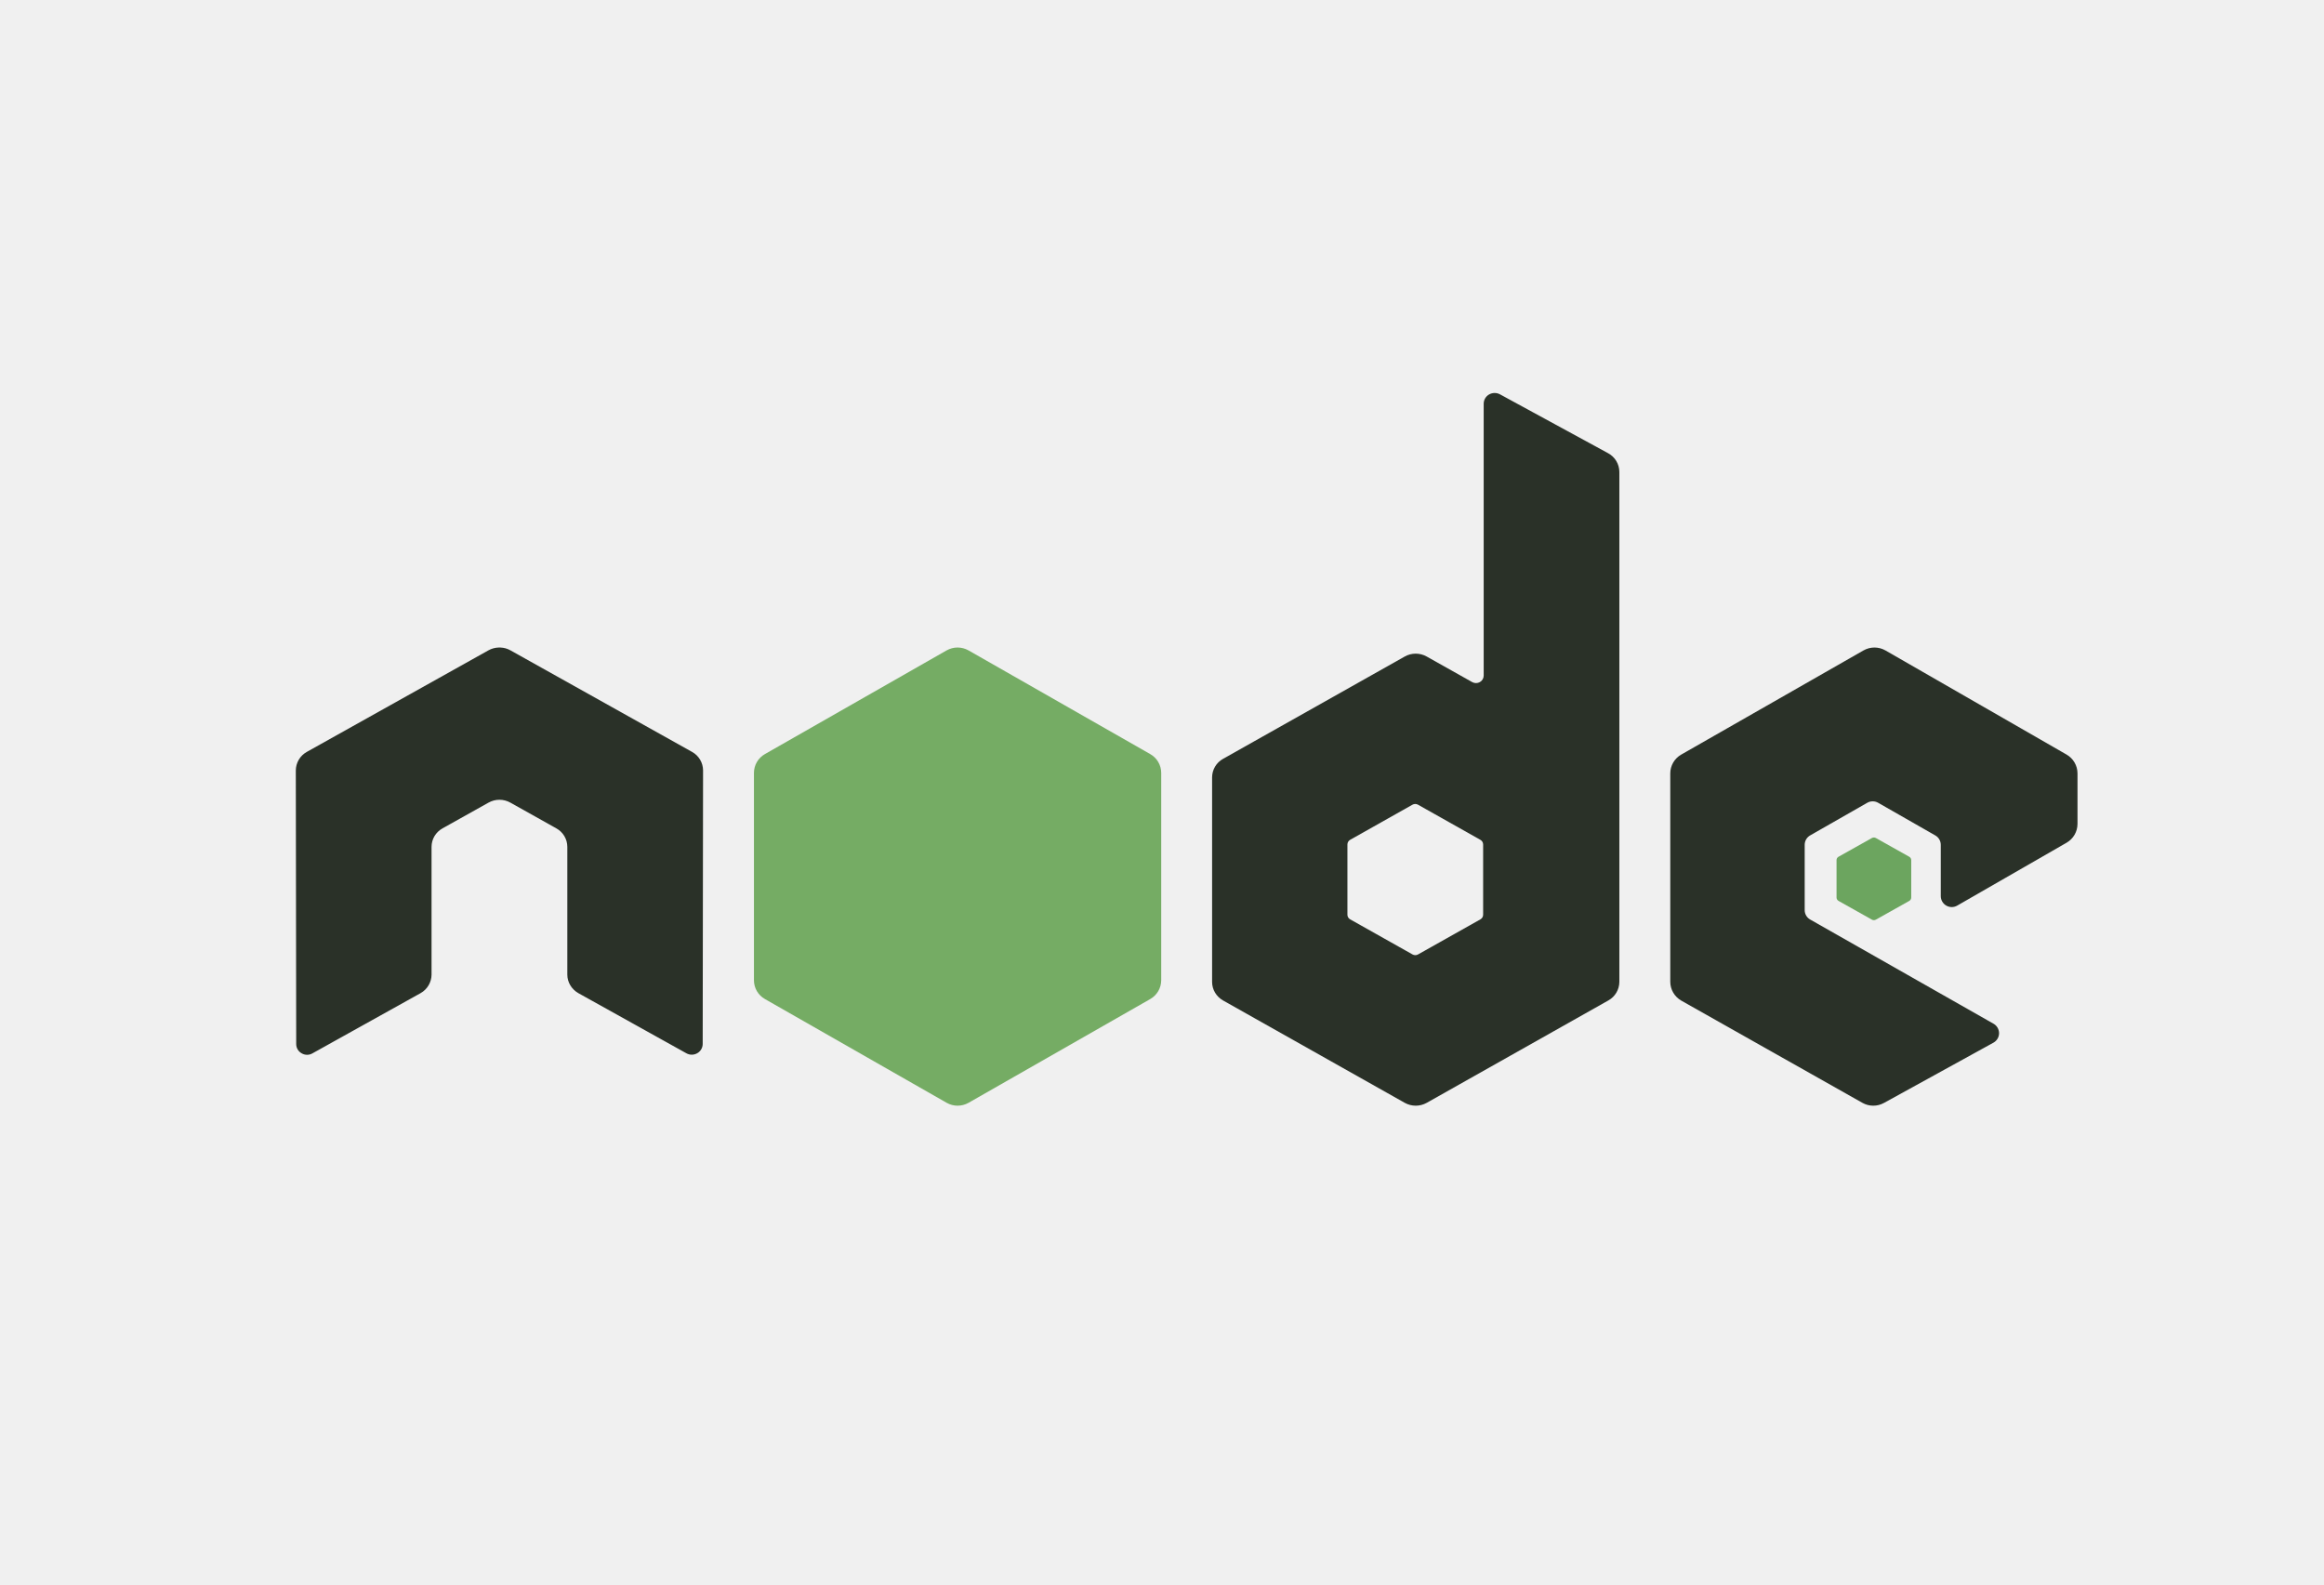
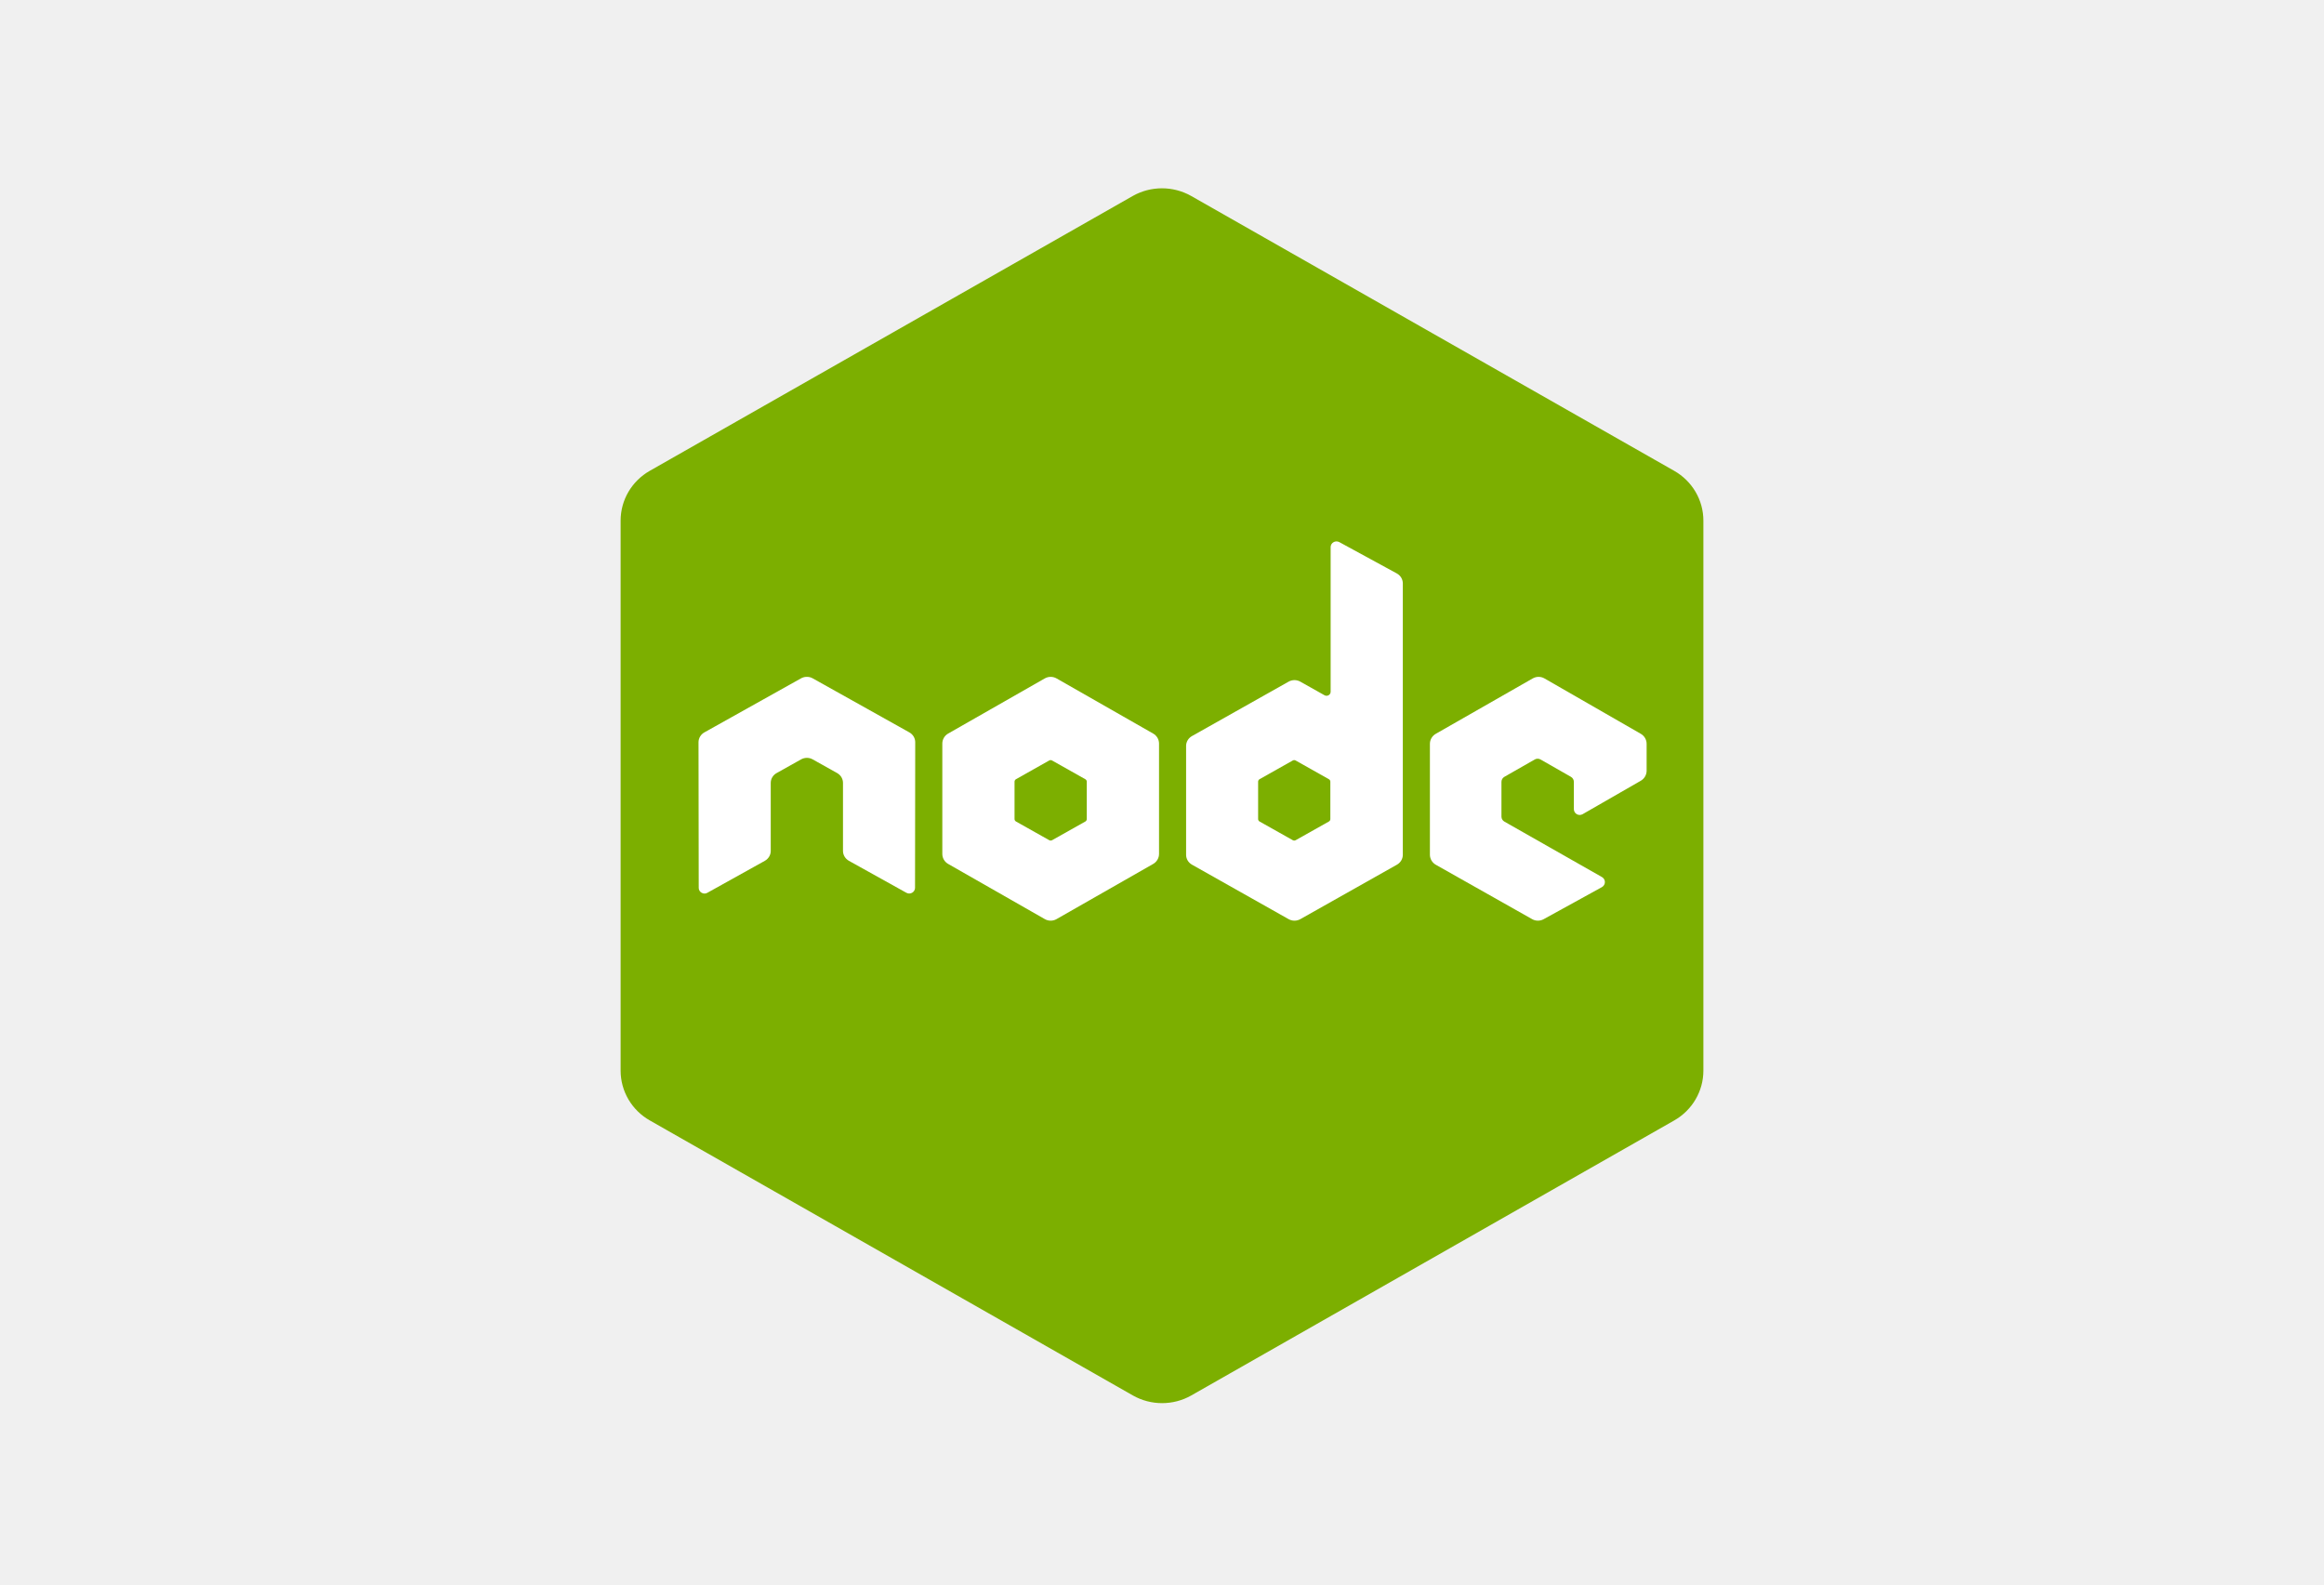
- <svg xmlns="http://www.w3.org/2000/svg" height="60" width="88">
-   <g fill="none" fill-rule="evenodd">
-     <path d="M56.16 34.636a.2.2 0 0 1-.103.175l-2.362 1.329a.213.213 0 0 1-.208 0l-2.362-1.329a.2.2 0 0 1-.104-.175v-2.66c0-.073.039-.14.102-.176l2.361-1.33a.214.214 0 0 1 .21 0l2.362 1.33a.201.201 0 0 1 .104.176zm.639-19.704a.426.426 0 0 0-.413.004.405.405 0 0 0-.205.35v10.296a.282.282 0 0 1-.145.245c-.09.051-.201.051-.291 0l-1.723-.968a.847.847 0 0 0-.83 0l-6.879 3.874a.805.805 0 0 0-.416.7v7.748c0 .29.159.556.416.702l6.88 3.876a.852.852 0 0 0 .83 0l6.88-3.878a.809.809 0 0 0 .415-.701V17.868a.81.81 0 0 0-.427-.708z" fill="#2a3128" />
-     <path d="M28.965 28.553a.819.819 0 0 0-.416.71v7.855c0 .294.158.565.416.711l6.88 3.928a.841.841 0 0 0 .831 0l6.879-3.928a.82.82 0 0 0 .415-.71v-7.855a.819.819 0 0 0-.417-.711l-6.878-3.925a.844.844 0 0 0-.832 0z" fill="#75ac64" />
-     <path d="M78.252 31.91a.824.824 0 0 0 .414-.714v-1.912a.824.824 0 0 0-.415-.713l-6.855-3.941a.84.84 0 0 0-.836 0l-6.898 3.942a.822.822 0 0 0-.416.715v7.885c0 .297.16.57.42.718l6.854 3.868a.838.838 0 0 0 .817.005l4.146-2.282c.13-.073.213-.21.213-.358s-.08-.287-.21-.36l-6.94-3.944a.409.409 0 0 1-.21-.356v-2.474c0-.147.078-.283.208-.357l2.16-1.234a.415.415 0 0 1 .415 0l2.16 1.234a.41.41 0 0 1 .21.356v1.945a.415.415 0 0 0 .625.356zM26.622 29.172a.803.803 0 0 0-.416-.701l-6.88-3.847a.82.82 0 0 0-.378-.105h-.071a.835.835 0 0 0-.38.105l-6.88 3.847a.81.81 0 0 0-.416.702l.015 10.36c0 .144.076.278.206.35a.403.403 0 0 0 .413 0l4.09-2.277a.811.811 0 0 0 .416-.7v-4.84c0-.29.157-.556.415-.7l1.741-.974a.845.845 0 0 1 .83 0l1.74.974c.257.143.415.41.415.7v4.839c0 .287.16.552.417.7l4.087 2.275a.416.416 0 0 0 .416 0 .403.403 0 0 0 .206-.349z" fill="#2a3128" />
-     <path d="M70.88 31.732a.154.154 0 0 1 .152 0l1.262.708a.147.147 0 0 1 .076.128v1.417a.147.147 0 0 1-.076.129l-1.262.708a.154.154 0 0 1-.152 0l-1.26-.708a.147.147 0 0 1-.078-.129v-1.417c0-.053.028-.102.076-.128z" fill="#6ca55f" />
+ <svg xmlns="http://www.w3.org/2000/svg" width="88px" height="60px" viewBox="0 0 88 60" version="1.1">
+   <defs />
+   <g id="Page-1" stroke="none" stroke-width="1" fill="none" fill-rule="evenodd">
+     <g id="Artboard-Copy" transform="translate(-158, -202)">
+       <path d="M182.605,219.827 C181.92,220.217 181.5,220.936 181.5,221.713 L181.5,242.539 C181.5,243.317 181.92,244.036 182.605,244.425 L200.898,254.839 C201.582,255.227 202.425,255.227 203.108,254.839 L221.397,244.425 C222.079,244.036 222.5,243.317 222.5,242.539 L222.5,221.713 C222.5,220.936 222.079,220.217 221.393,219.827 L203.106,209.421 C202.763,209.227 202.381,209.13 201.999,209.13 C201.617,209.13 201.235,209.227 200.892,209.421 L182.605,219.827 Z" id="Combined-Shape" fill="#7CAF00" />
+       <g id="NPM-Copy" transform="translate(184.0766, 222.0318)" fill="#FFFFFF">
+         <g id="word" transform="translate(0.373001, 0.468652)">
+           <path d="M23.925,10.513 C23.925,10.551 23.904,10.587 23.87,10.606 L22.613,11.313 C22.579,11.332 22.536,11.332 22.502,11.313 L21.245,10.606 C21.211,10.587 21.19,10.551 21.19,10.513 L21.19,9.097 C21.19,9.059 21.211,9.023 21.244,9.004 L22.501,8.296 C22.535,8.276 22.578,8.276 22.612,8.296 L23.869,9.004 C23.904,9.023 23.925,9.059 23.925,9.097 L23.925,10.513 Z M24.265,0.027 C24.196,-0.01 24.112,-0.009 24.045,0.03 C23.977,0.068 23.936,0.139 23.936,0.216 L23.936,5.695 C23.936,5.748 23.906,5.798 23.858,5.825 C23.811,5.852 23.752,5.852 23.704,5.825 L22.787,5.31 C22.651,5.233 22.482,5.233 22.345,5.31 L18.685,7.371 C18.548,7.448 18.463,7.59 18.463,7.744 L18.463,11.867 C18.463,12.021 18.548,12.163 18.685,12.24 L22.345,14.303 C22.482,14.38 22.65,14.38 22.788,14.303 L26.448,12.24 C26.585,12.162 26.669,12.02 26.669,11.866 L26.669,1.59 C26.669,1.433 26.582,1.29 26.442,1.213 L24.265,0.027 Z" id="Shape" />
+           <path d="M9.453,7.276 L13.113,5.187 C13.182,5.148 13.258,5.129 13.335,5.129 C13.411,5.129 13.487,5.148 13.556,5.187 L17.216,7.276 C17.353,7.354 17.438,7.498 17.438,7.654 L17.438,11.834 C17.438,11.99 17.353,12.134 17.217,12.212 L13.556,14.302 C13.42,14.38 13.251,14.38 13.114,14.302 L9.453,12.212 C9.316,12.134 9.232,11.99 9.232,11.834 L9.232,7.654 C9.232,7.498 9.316,7.354 9.453,7.276 Z M14.702,10.513 L14.702,9.097 C14.702,9.059 14.681,9.023 14.646,9.004 L13.389,8.296 C13.355,8.276 13.312,8.276 13.278,8.296 L12.022,9.004 C11.988,9.023 11.967,9.059 11.967,9.097 L11.967,10.513 C11.967,10.551 11.988,10.587 12.023,10.606 L13.28,11.313 C13.314,11.332 13.356,11.332 13.39,11.313 L14.647,10.606 C14.681,10.587 14.702,10.551 14.702,10.513 Z" id="Combined-Shape" />
+           <path d="M35.681,9.062 C35.817,8.983 35.901,8.838 35.901,8.682 L35.901,7.665 C35.901,7.508 35.817,7.364 35.68,7.285 L32.032,5.188 C31.895,5.109 31.726,5.109 31.588,5.188 L27.917,7.286 C27.779,7.365 27.695,7.509 27.695,7.666 L27.695,11.862 C27.695,12.02 27.781,12.166 27.919,12.244 L31.566,14.303 C31.7,14.379 31.865,14.38 32.001,14.305 L34.207,13.091 C34.277,13.052 34.321,12.979 34.321,12.9 C34.321,12.821 34.278,12.748 34.209,12.709 L30.516,10.61 C30.447,10.572 30.404,10.499 30.404,10.421 L30.404,9.104 C30.404,9.026 30.446,8.953 30.515,8.914 L31.664,8.258 C31.732,8.218 31.817,8.218 31.885,8.258 L33.035,8.914 C33.103,8.953 33.146,9.026 33.146,9.104 L33.146,10.139 C33.146,10.217 33.188,10.29 33.257,10.329 C33.325,10.368 33.41,10.368 33.479,10.328 L35.681,9.062 Z" id="Path" />
+           <path d="M8.206,7.605 C8.206,7.451 8.122,7.309 7.985,7.232 L4.324,5.185 C4.262,5.15 4.193,5.131 4.123,5.129 L4.085,5.129 C4.014,5.131 3.945,5.15 3.882,5.185 L0.221,7.232 C0.085,7.309 0,7.451 0,7.606 L0.008,13.119 C0.008,13.195 0.049,13.267 0.118,13.304 C0.185,13.345 0.27,13.345 0.337,13.304 L2.514,12.093 C2.651,12.014 2.735,11.873 2.735,11.72 L2.735,9.145 C2.735,8.991 2.819,8.849 2.956,8.773 L3.883,8.254 C3.951,8.216 4.027,8.196 4.104,8.196 C4.18,8.196 4.257,8.215 4.324,8.254 L5.25,8.772 C5.387,8.849 5.471,8.991 5.471,9.145 L5.471,11.72 C5.471,11.873 5.556,12.014 5.693,12.093 L7.868,13.303 C7.936,13.343 8.021,13.343 8.089,13.303 C8.156,13.265 8.199,13.194 8.199,13.118 L8.206,7.605 Z" id="Path" />
+         </g>
+       </g>
+     </g>
  </g>
</svg>
